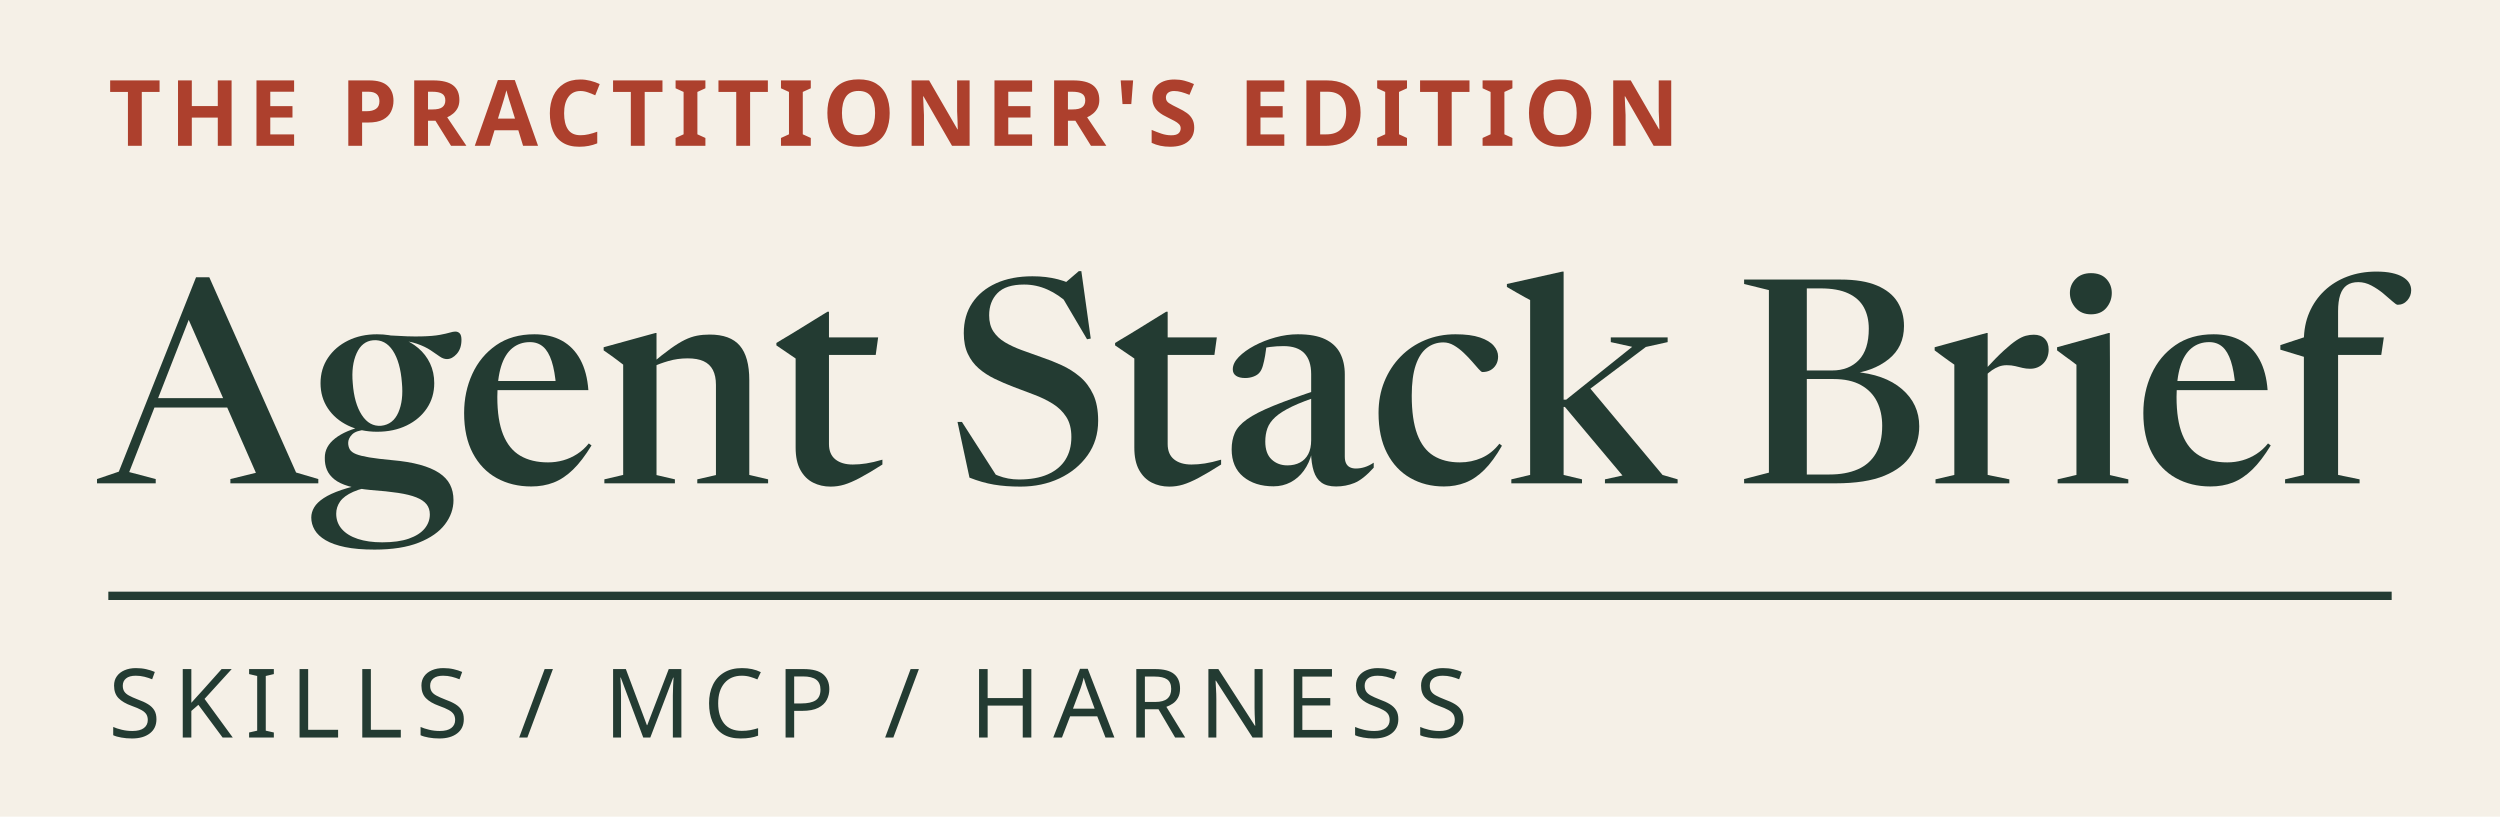
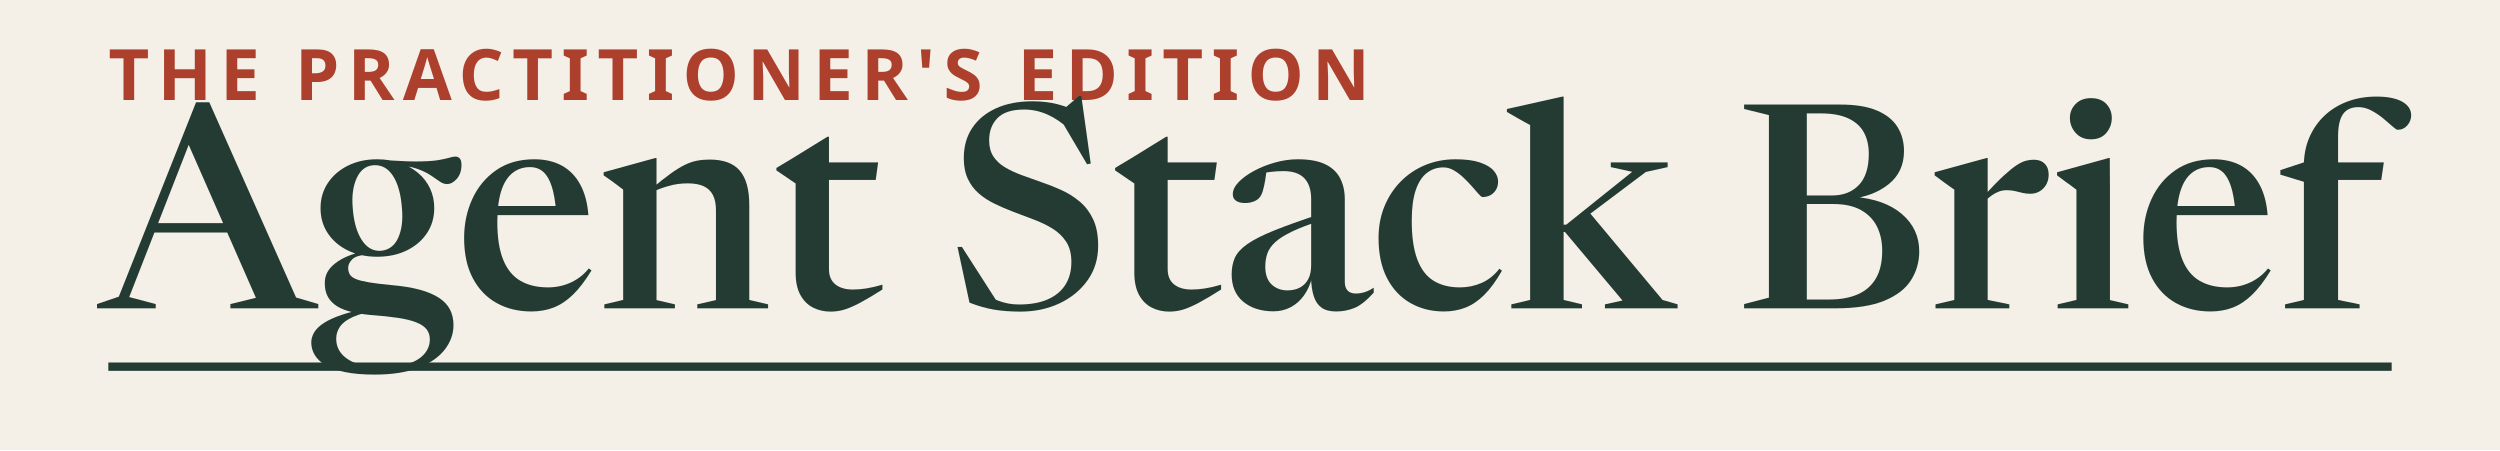
- <svg xmlns="http://www.w3.org/2000/svg" width="600" height="196" viewBox="0 0 600 196" role="img" aria-labelledby="title desc">
-   <path fill="#f5f0e7" d="M0 0H600V196H0Z" />
-   <text x="26" y="35" font-family="Trebuchet MS, sans-serif" font-size="22" fill="#ad402d" letter-spacing="2" font-weight="700">THE PRACTITIONER'S EDITION</text>
-   <g fill="#233b32" transform="translate(24 116) scale(0.0342 -0.0342)">
+ <svg xmlns="http://www.w3.org/2000/svg" width="600" height="108" viewBox="0 0 600 108" role="img" aria-labelledby="title desc">
+   <path fill="#f5f0e7" d="M0 0H600V108H0Z" />
+   <text x="26" y="24" font-family="Trebuchet MS, sans-serif" font-size="17" fill="#ad402d" letter-spacing="2" font-weight="700">THE PRACTITIONER'S EDITION</text>
+   <g fill="#233b32" transform="translate(24 74) scale(0.0342 -0.0342)">
    <path transform="translate(0 0)" d="M338 532L338 598L1044 598L1044 532ZM1376 76L1532 30L1532 0L915 0L915 30L1094 74L605 1187L642 1197L205 79L391 30L391 0L-21 0L-21 30L132 82L674 1446L767 1446Z" />
    <path transform="translate(1474.6 0)" d="M452 -465Q330 -465 245.5 -447.5Q161 -430 108.5 -399Q56 -368 32 -327Q8 -286 8 -240Q8 -203 28.5 -168.5Q49 -134 95.5 -103.5Q142 -73 218 -47Q294 -21 406 1L483 1L483 -15Q368 -30 302.5 -59.5Q237 -89 210 -128Q183 -167 183 -213Q183 -276 222.5 -321Q262 -366 334.5 -390Q407 -414 506 -414Q619 -414 693 -388Q767 -362 803.5 -317.5Q840 -273 840 -218Q840 -176 817 -147Q794 -118 745 -98.5Q696 -79 617 -67Q538 -55 426 -47Q331 -38 268.5 -19.5Q206 -1 170 28Q134 57 118 94.5Q102 132 103 179Q102 258 175.5 315.5Q249 373 378 401L392 376Q322 371 294.5 343Q267 315 267 284Q267 258 278.5 238Q290 218 322.5 205Q355 192 415 182Q475 172 572 163Q688 153 770 130.5Q852 108 904.5 73.5Q957 39 981.5 -8.5Q1006 -56 1006 -118Q1006 -209 946 -288Q886 -367 763 -416Q640 -465 452 -465ZM470 362Q356 362 266 405.5Q176 449 124.5 526Q73 603 73 703Q73 803 125 880.5Q177 958 266.5 1002Q356 1046 469 1046Q558 1046 631.5 1020.5Q705 995 758.5 949.5Q812 904 841.5 841.5Q871 779 871 703Q871 604 819.5 527Q768 450 677.5 406Q587 362 470 362ZM499 404Q582 413 619 497Q656 581 644 706Q633 851 580.5 931Q528 1011 442 1004Q364 997 326 912.5Q288 828 299 704Q309 562 362.5 479.5Q416 397 499 404ZM603 1005L557 1038Q694 1029 778.5 1031Q863 1033 910.5 1042Q958 1051 981 1058Q1004 1065 1019 1065Q1038 1065 1050 1052Q1062 1039 1062 1007Q1062 946 1029.5 909Q997 872 960 872Q935 872 909.5 890Q884 908 846 933.5Q808 959 750 979.5Q692 1000 603 1005Z" />
    <path transform="translate(2485.2 0)" d="M563 1046Q675 1046 756.5 1001Q838 956 885.5 868Q933 780 942 654L275 654L275 718L819 718L716 676Q707 788 684.5 857Q662 926 624.5 958.5Q587 991 532 991Q460 991 408 948.5Q356 906 329.5 820.5Q303 735 303 606Q303 443 344 341.5Q385 240 464.5 193.5Q544 147 659 147Q714 147 765.5 161.5Q817 176 863 205.5Q909 235 945 280L964 266Q899 159 834 96Q769 33 698 5.5Q627 -22 541 -22Q405 -22 298.5 37Q192 96 131 211.5Q70 327 70 493Q70 642 127.5 767.5Q185 893 295 969.5Q405 1046 563 1046Z" />
    <path transform="translate(3491.41 0)" d="M414 845L414 58L543 28L543 0L48 0L48 28L180 59L180 833Q164 845 134 868Q104 891 43 933L43 955L406 1055L414 1055ZM700 28L831 58L831 691Q831 754 809.5 795.5Q788 837 744.5 857Q701 877 633 877Q562 877 498 858.5Q434 840 386 817L376 837Q454 903 511 944Q568 985 612 1006.5Q656 1028 697.5 1036Q739 1044 787 1044Q932 1044 998.5 966Q1065 888 1065 725L1065 59L1197 28L1197 0L700 0Z" />
    <path transform="translate(4714.61 0)" d="M401 276Q401 204 446 168Q491 132 568 132Q613 132 662 139.5Q711 147 776 166L776 132Q680 71 617.5 38Q555 5 508.5 -9Q462 -23 412 -23Q345 -23 289.5 5Q234 33 200.5 93.5Q167 154 167 251L167 876L32 968L32 985Q42 992 67 1006.5Q92 1021 127.5 1042.5Q163 1064 206 1090.5Q249 1117 295.5 1146Q342 1175 390 1204L401 1204L401 991ZM317 901L317 1024L746 1024L729 901Z" />
    <path transform="translate(5485.61 0)" d="" />
    <path transform="translate(5939.61 0)" d="M947 1365L815 1391L929 1489L947 1489L1013 1016L987 1011L792 1342L858 1259Q789 1324 710 1359.5Q631 1395 545 1395Q417 1395 358.5 1335Q300 1275 300 1179Q300 1111 330 1065.5Q360 1020 411.5 989.5Q463 959 528.5 935Q594 911 665 886Q737 862 808 829.5Q879 797 937 748Q995 699 1030 624.5Q1065 550 1065 439Q1065 301 991 197Q917 93 794 35Q671 -23 520 -23Q416 -23 333.5 -9Q251 5 162 40L78 431L109 431L372 21L208 131Q294 81 363 54Q432 27 509 27Q630 27 711.5 63Q793 99 835 165.5Q877 232 877 325Q877 411 841 466.5Q805 522 745.5 559Q686 596 614.5 622.5Q543 649 473 676Q402 703 339 733.5Q276 764 227.5 806Q179 848 150.5 908.5Q122 969 122 1054Q122 1177 181.5 1266Q241 1355 349 1404Q457 1453 604 1453Q701 1453 782 1432Q863 1411 947 1365Z" />
    <path transform="translate(7091.41 0)" d="M401 276Q401 204 446 168Q491 132 568 132Q613 132 662 139.5Q711 147 776 166L776 132Q680 71 617.5 38Q555 5 508.5 -9Q462 -23 412 -23Q345 -23 289.5 5Q234 33 200.5 93.5Q167 154 167 251L167 876L32 968L32 985Q42 992 67 1006.5Q92 1021 127.5 1042.5Q163 1064 206 1090.5Q249 1117 295.5 1146Q342 1175 390 1204L401 1204L401 991ZM317 901L317 1024L746 1024L729 901Z" />
    <path transform="translate(7866.41 0)" d="M694 661L701 616Q576 576 499 539Q422 502 381.5 465Q341 428 326 386Q311 344 311 293Q311 209 355.5 167.5Q400 126 466 126Q517 126 554.5 146Q592 166 612.5 205Q633 244 633 303L633 766Q633 863 585 913Q537 963 439 963Q390 963 344.5 957Q299 951 272 939L321 985Q317 938 310 897Q303 856 294 825Q285 794 271 778Q257 760 229 749.5Q201 739 170 739Q129 739 106 754.5Q83 770 83 800Q83 844 125 887Q167 930 234.5 966Q302 1002 382 1024Q462 1046 539 1046Q659 1046 731 1011.5Q803 977 836 913.5Q869 850 869 765L869 188Q869 158 878.5 139.5Q888 121 905.5 112.5Q923 104 947 104Q977 104 1008 113.5Q1039 123 1072 145L1072 110Q997 27 936.5 2.5Q876 -22 808 -22Q743 -22 705.5 5Q668 32 651 85.5Q634 139 632 216L638 213Q620 142 581.5 89Q543 36 488.5 7.5Q434 -21 369 -21Q238 -21 156.5 46.5Q75 114 75 239Q75 303 97 353.5Q119 404 183 449.5Q247 495 370 545Q493 595 694 661Z" />
    <path transform="translate(8903.22 0)" d="M609 1046Q715 1046 781 1023.5Q847 1001 877.5 965.5Q908 930 908 890Q908 857 893.5 832.5Q879 808 855 794.5Q831 781 798 781Q790 781 771 802.5Q752 824 726 854Q700 884 667 915.5Q634 947 598 968Q562 989 524 989Q459 989 408.5 950.5Q358 912 330 829.5Q302 747 302 615Q302 448 340.5 344.5Q379 241 454.5 194Q530 147 640 147Q721 147 792.5 178.5Q864 210 917 278L935 264Q874 157 811 94.5Q748 32 678.5 5Q609 -22 528 -22Q396 -22 292 37.5Q188 97 128.5 212Q69 327 69 494Q69 614 110 714.5Q151 815 224 889.5Q297 964 395.5 1005Q494 1046 609 1046Z" />
    <path transform="translate(9871.02 0)" d="M506 603L580 674L1094 59L1200 28L1200 0L690 0L690 28L813 55L409 536L350 536L350 587L418 587L881 958L731 991L731 1024L1130 1024L1130 991L977 957ZM400 59L529 28L529 0L33 0L33 28L165 59L165 1286Q151 1293 128 1306Q105 1319 73 1337Q41 1355 2 1378L2 1399L391 1486L400 1486L400 1311Z" />
    <path transform="translate(11020.62 0)" d="" />
    <path transform="translate(11474.62 0)" d="M283 1368L388 1430L739 1430Q897 1430 995.5 1388Q1094 1346 1139.5 1272.5Q1185 1199 1185 1104Q1185 957 1076.5 870.5Q968 784 801 767L831 783Q1049 766 1170.5 661.5Q1292 557 1292 400Q1292 289 1234.5 198Q1177 107 1047.5 53.5Q918 0 704 0L389 0L308 62L662 62Q777 62 860 98Q943 134 987.5 209.5Q1032 285 1032 404Q1032 500 995.5 573.5Q959 647 883 689.5Q807 732 689 732L307 732L283 792L680 792Q798 792 868 865Q938 938 938 1085Q938 1171 903.5 1234.5Q869 1298 794 1333Q719 1368 600 1368ZM63 0L63 30L237 75L237 1356L63 1399L63 1430L503 1430L503 0Z" />
    <path transform="translate(12832.82 0)" d="M738 1043Q786 1043 814 1015Q842 987 842 939Q842 880 805 842Q768 804 712 804Q684 804 659 810Q634 816 607.5 822.5Q581 829 548 829Q518 829 493 819.5Q468 810 444 793.5Q420 777 395 752L395 797Q473 882 526.5 931Q580 980 616.5 1004Q653 1028 681.5 1035.5Q710 1043 738 1043ZM414 855L414 59L566 28L566 0L48 0L48 28L180 59L180 833Q167 842 149 854.5Q131 867 105.5 886Q80 905 42 933L42 955L406 1055L414 1055Z" />
    <path transform="translate(13687.83 0)" d="M284 1186Q216 1186 176 1231.5Q136 1277 136 1336Q136 1393 176 1434Q216 1475 284 1475Q354 1475 392 1434Q430 1393 430 1336Q430 1277 392 1231.5Q354 1186 284 1186ZM416 1055L417 855L417 58L546 28L546 0L50 0L50 28L182 59L182 832Q171 841 150.5 856Q130 871 103 890.5Q76 910 46 933L46 955L408 1055Z" />
    <path transform="translate(14269.23 0)" d="M563 1046Q675 1046 756.5 1001Q838 956 885.5 868Q933 780 942 654L275 654L275 718L819 718L716 676Q707 788 684.5 857Q662 926 624.5 958.5Q587 991 532 991Q460 991 408 948.5Q356 906 329.5 820.5Q303 735 303 606Q303 443 344 341.5Q385 240 464.5 193.5Q544 147 659 147Q714 147 765.5 161.5Q817 176 863 205.5Q909 235 945 280L964 266Q899 159 834 96Q769 33 698 5.5Q627 -22 541 -22Q405 -22 298.5 37Q192 96 131 211.5Q70 327 70 493Q70 642 127.5 767.5Q185 893 295 969.5Q405 1046 563 1046Z" />
    <path transform="translate(15273.83 0)" d="M247 901L208 883L27 938L27 970L221 1034L299 1024L753 1024L735 901ZM432 59L583 28L583 0L60 0L60 28L192 59L192 1002Q192 1110 230 1198.5Q268 1287 336 1351.5Q404 1416 497 1451Q590 1486 701 1486Q764 1486 810 1476Q856 1466 886 1448Q916 1430 930.5 1406.5Q945 1383 945 1355Q945 1315 918 1284Q891 1253 850 1253Q840 1253 813.5 1277Q787 1301 749 1332.5Q711 1364 666 1388Q621 1412 574 1412Q525 1412 493.5 1390Q462 1368 447 1322.5Q432 1277 432 1208Z" />
  </g>
-   <path d="M26 143H574" fill="none" stroke="#233b32" stroke-width="2" />
-   <text x="26" y="177" font-family="Trebuchet MS, sans-serif" font-size="23" fill="#233b32" letter-spacing="3">SKILLS / MCP / HARNESS</text>
+   <path d="M26 88H574" fill="none" stroke="#233b32" stroke-width="2" />
</svg>
